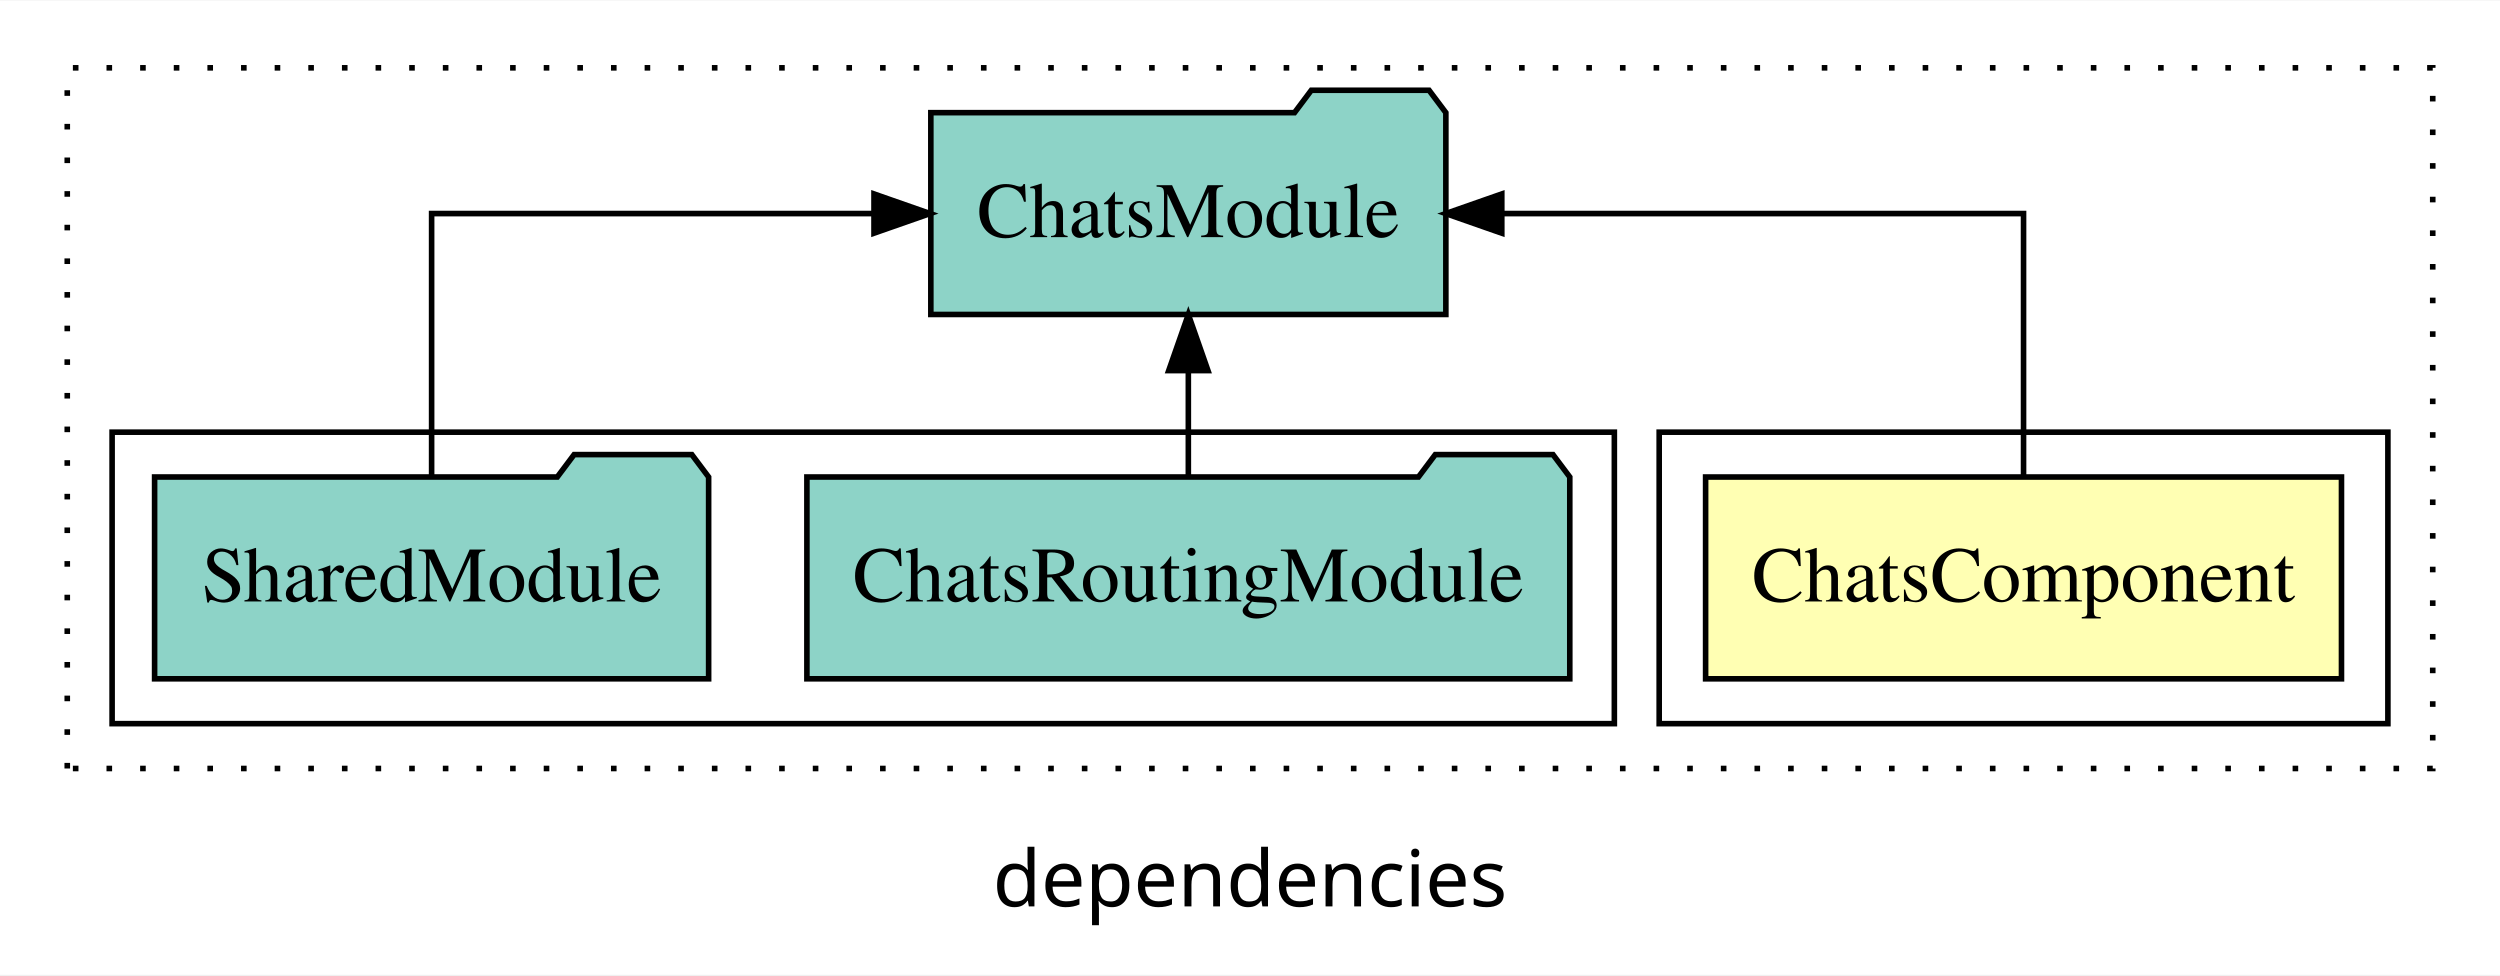
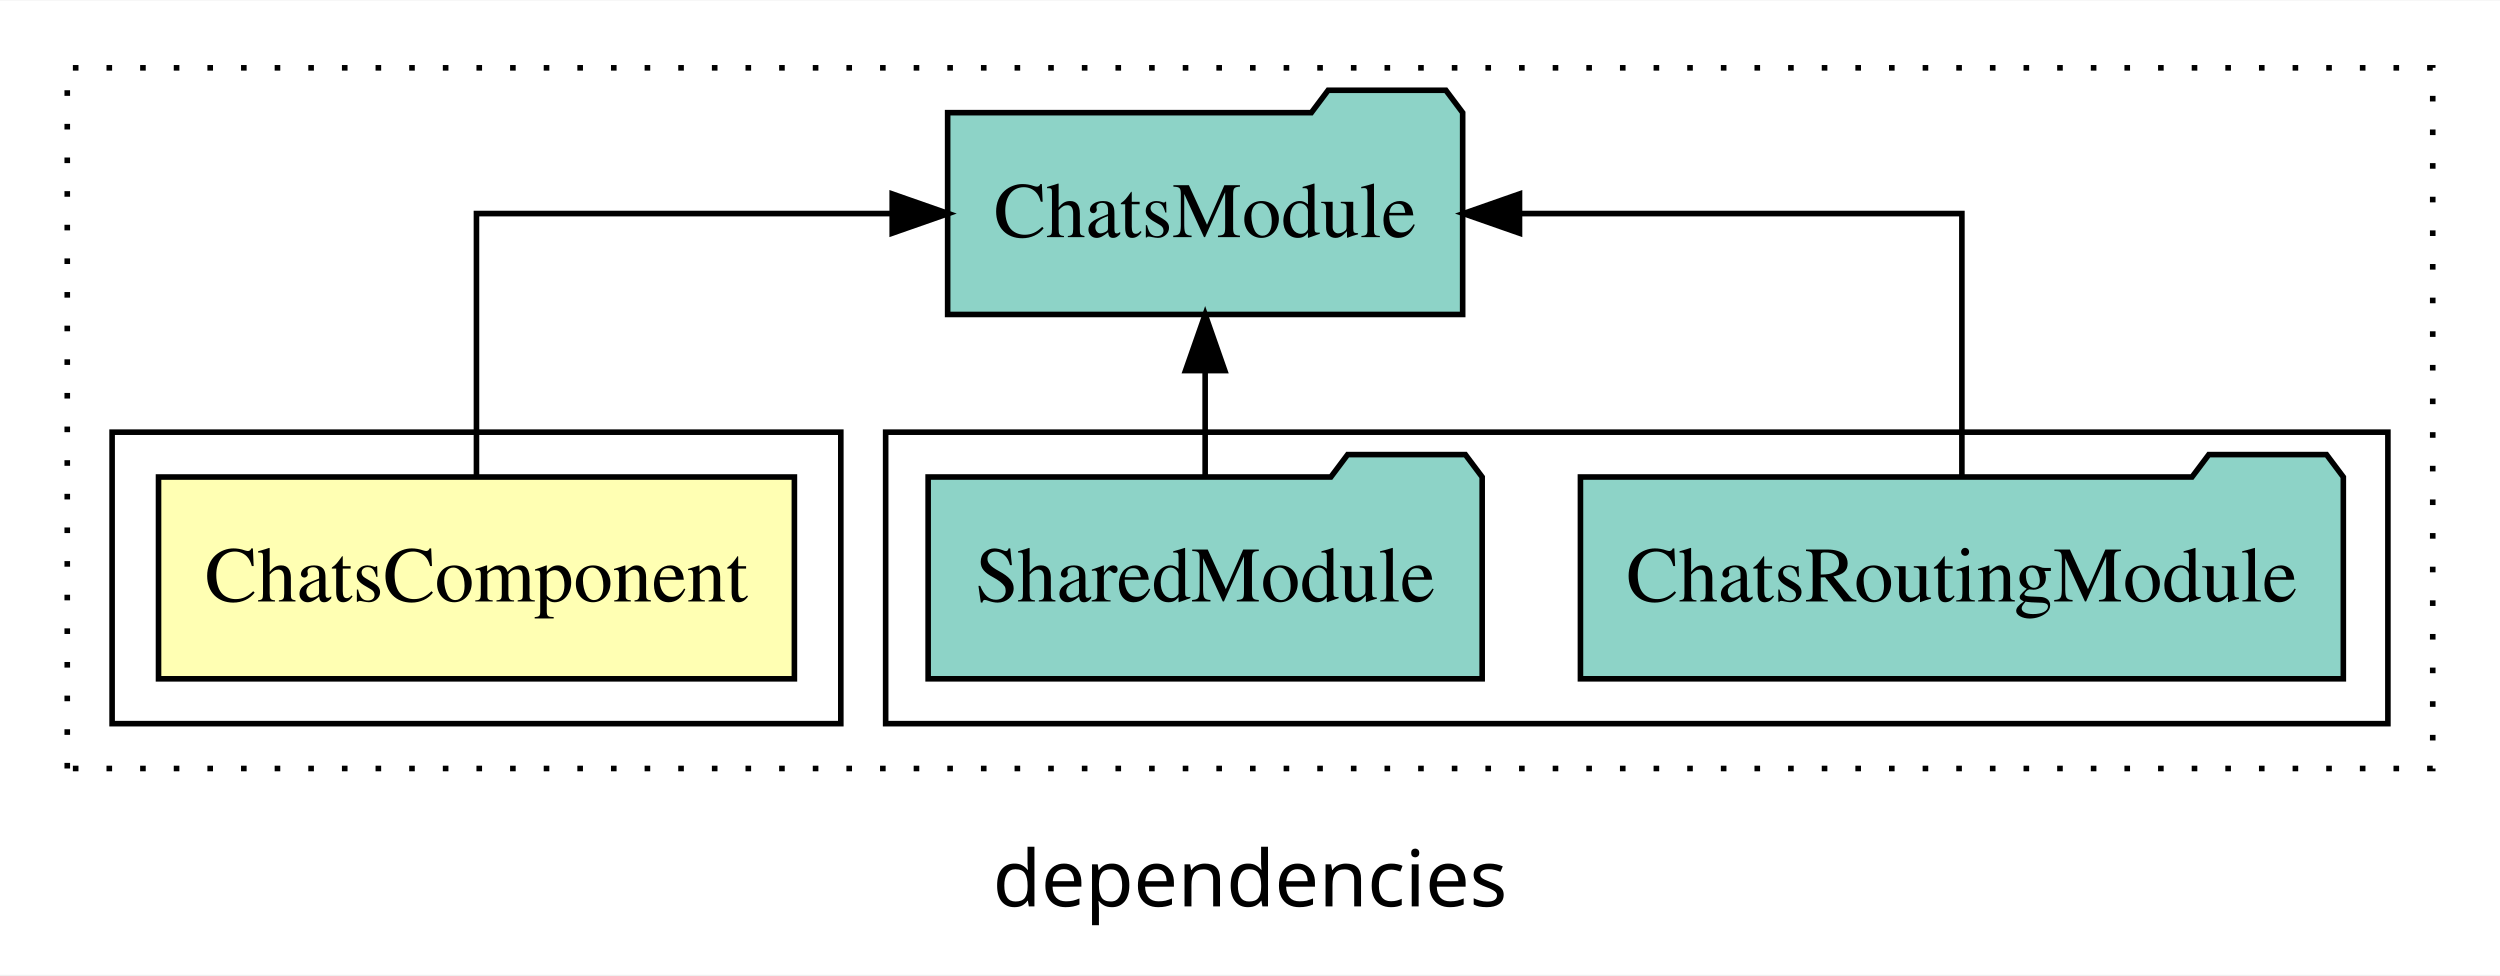
<svg xmlns="http://www.w3.org/2000/svg" width="446pt" height="174pt" viewBox="0.00 0.00 446.00 173.80">
  <g id="graph0" class="graph" transform="scale(1 1) rotate(0) translate(4 169.8)">
    <polygon fill="white" stroke="transparent" points="-4,4 -4,-169.8 442,-169.8 442,4 -4,4" />
    <text text-anchor="middle" x="219" y="-8.2" font-family="sans-serif" font-size="14.00">dependencies</text>
    <g id="clust1" class="cluster">
      <polygon fill="none" stroke="black" stroke-dasharray="1,5" points="8,-32.8 8,-157.8 430,-157.8 430,-32.8 8,-32.8" />
    </g>
+     <g id="clust4" class="cluster">
+       <polygon fill="none" stroke="black" points="154,-40.8 154,-92.8 422,-92.8 422,-40.8 154,-40.8" />
+     </g>
    <g id="clust2" class="cluster">
-       <polygon fill="none" stroke="black" points="292,-40.8 292,-92.8 422,-92.8 422,-40.8 292,-40.8" />
-     </g>
-     <g id="clust4" class="cluster">
-       <polygon fill="none" stroke="black" points="16,-40.8 16,-92.8 284,-92.8 284,-40.8 16,-40.8" />
+       <polygon fill="none" stroke="black" points="16,-40.8 16,-92.8 146,-92.8 146,-40.8 16,-40.8" />
    </g>
    <g id="node1" class="node">
-       <polygon fill="#ffffb3" stroke="black" points="413.72,-84.8 300.28,-84.8 300.28,-48.8 413.72,-48.8 413.72,-84.8" />
-       <text text-anchor="middle" x="357" y="-62.6" font-family="Times,serif" font-size="14.00">ChatsComponent</text>
+       <polygon fill="#ffffb3" stroke="black" points="137.72,-84.8 24.28,-84.8 24.28,-48.8 137.72,-48.8 137.72,-84.8" />
+       <text text-anchor="middle" x="81" y="-62.6" font-family="Times,serif" font-size="14.00">ChatsComponent</text>
    </g>
    <g id="node2" class="node">
-       <polygon fill="#8dd3c7" stroke="black" points="253.94,-149.8 250.94,-153.8 229.94,-153.8 226.94,-149.8 162.06,-149.8 162.06,-113.8 253.94,-113.8 253.94,-149.8" />
-       <text text-anchor="middle" x="208" y="-127.6" font-family="Times,serif" font-size="14.00">ChatsModule</text>
+       <polygon fill="#8dd3c7" stroke="black" points="256.94,-149.8 253.94,-153.8 232.94,-153.8 229.94,-149.8 165.06,-149.8 165.06,-113.8 256.94,-113.8 256.94,-149.8" />
+       <text text-anchor="middle" x="211" y="-127.6" font-family="Times,serif" font-size="14.00">ChatsModule</text>
    </g>
    <g id="edge1" class="edge">
-       <path fill="none" stroke="black" d="M357,-84.91C357,-104.14 357,-131.8 357,-131.8 357,-131.8 263.92,-131.8 263.92,-131.8" />
-       <polygon fill="black" stroke="black" points="263.92,-128.3 253.92,-131.8 263.92,-135.3 263.92,-128.3" />
+       <path fill="none" stroke="black" d="M81,-84.91C81,-104.14 81,-131.8 81,-131.8 81,-131.8 155.17,-131.8 155.17,-131.8" />
+       <polygon fill="black" stroke="black" points="155.17,-135.3 165.17,-131.8 155.17,-128.3 155.17,-135.3" />
    </g>
    <g id="node3" class="node">
-       <polygon fill="#8dd3c7" stroke="black" points="276.05,-84.8 273.05,-88.8 252.05,-88.8 249.05,-84.8 139.95,-84.8 139.95,-48.8 276.05,-48.8 276.05,-84.8" />
-       <text text-anchor="middle" x="208" y="-62.6" font-family="Times,serif" font-size="14.00">ChatsRoutingModule</text>
+       <polygon fill="#8dd3c7" stroke="black" points="414.05,-84.8 411.05,-88.8 390.05,-88.8 387.05,-84.8 277.95,-84.8 277.95,-48.8 414.05,-48.8 414.05,-84.8" />
+       <text text-anchor="middle" x="346" y="-62.6" font-family="Times,serif" font-size="14.00">ChatsRoutingModule</text>
    </g>
    <g id="edge2" class="edge">
-       <path fill="none" stroke="black" d="M208,-84.91C208,-84.91 208,-103.79 208,-103.79" />
-       <polygon fill="black" stroke="black" points="204.5,-103.79 208,-113.79 211.5,-103.79 204.5,-103.79" />
+       <path fill="none" stroke="black" d="M346,-84.91C346,-104.14 346,-131.8 346,-131.8 346,-131.8 267.08,-131.8 267.08,-131.8" />
+       <polygon fill="black" stroke="black" points="267.08,-128.3 257.08,-131.8 267.08,-135.3 267.08,-128.3" />
    </g>
    <g id="node4" class="node">
-       <polygon fill="#8dd3c7" stroke="black" points="122.42,-84.8 119.42,-88.8 98.42,-88.8 95.42,-84.8 23.58,-84.8 23.58,-48.8 122.42,-48.8 122.42,-84.8" />
-       <text text-anchor="middle" x="73" y="-62.6" font-family="Times,serif" font-size="14.00">SharedModule</text>
+       <polygon fill="#8dd3c7" stroke="black" points="260.42,-84.8 257.42,-88.8 236.42,-88.8 233.42,-84.8 161.58,-84.8 161.58,-48.8 260.42,-48.8 260.42,-84.8" />
+       <text text-anchor="middle" x="211" y="-62.6" font-family="Times,serif" font-size="14.00">SharedModule</text>
    </g>
    <g id="edge3" class="edge">
-       <path fill="none" stroke="black" d="M73,-84.91C73,-104.14 73,-131.8 73,-131.8 73,-131.8 151.92,-131.8 151.92,-131.8" />
-       <polygon fill="black" stroke="black" points="151.92,-135.3 161.92,-131.8 151.92,-128.3 151.92,-135.3" />
+       <path fill="none" stroke="black" d="M211,-84.91C211,-84.91 211,-103.79 211,-103.79" />
+       <polygon fill="black" stroke="black" points="207.5,-103.79 211,-113.79 214.5,-103.79 207.5,-103.79" />
    </g>
  </g>
</svg>
